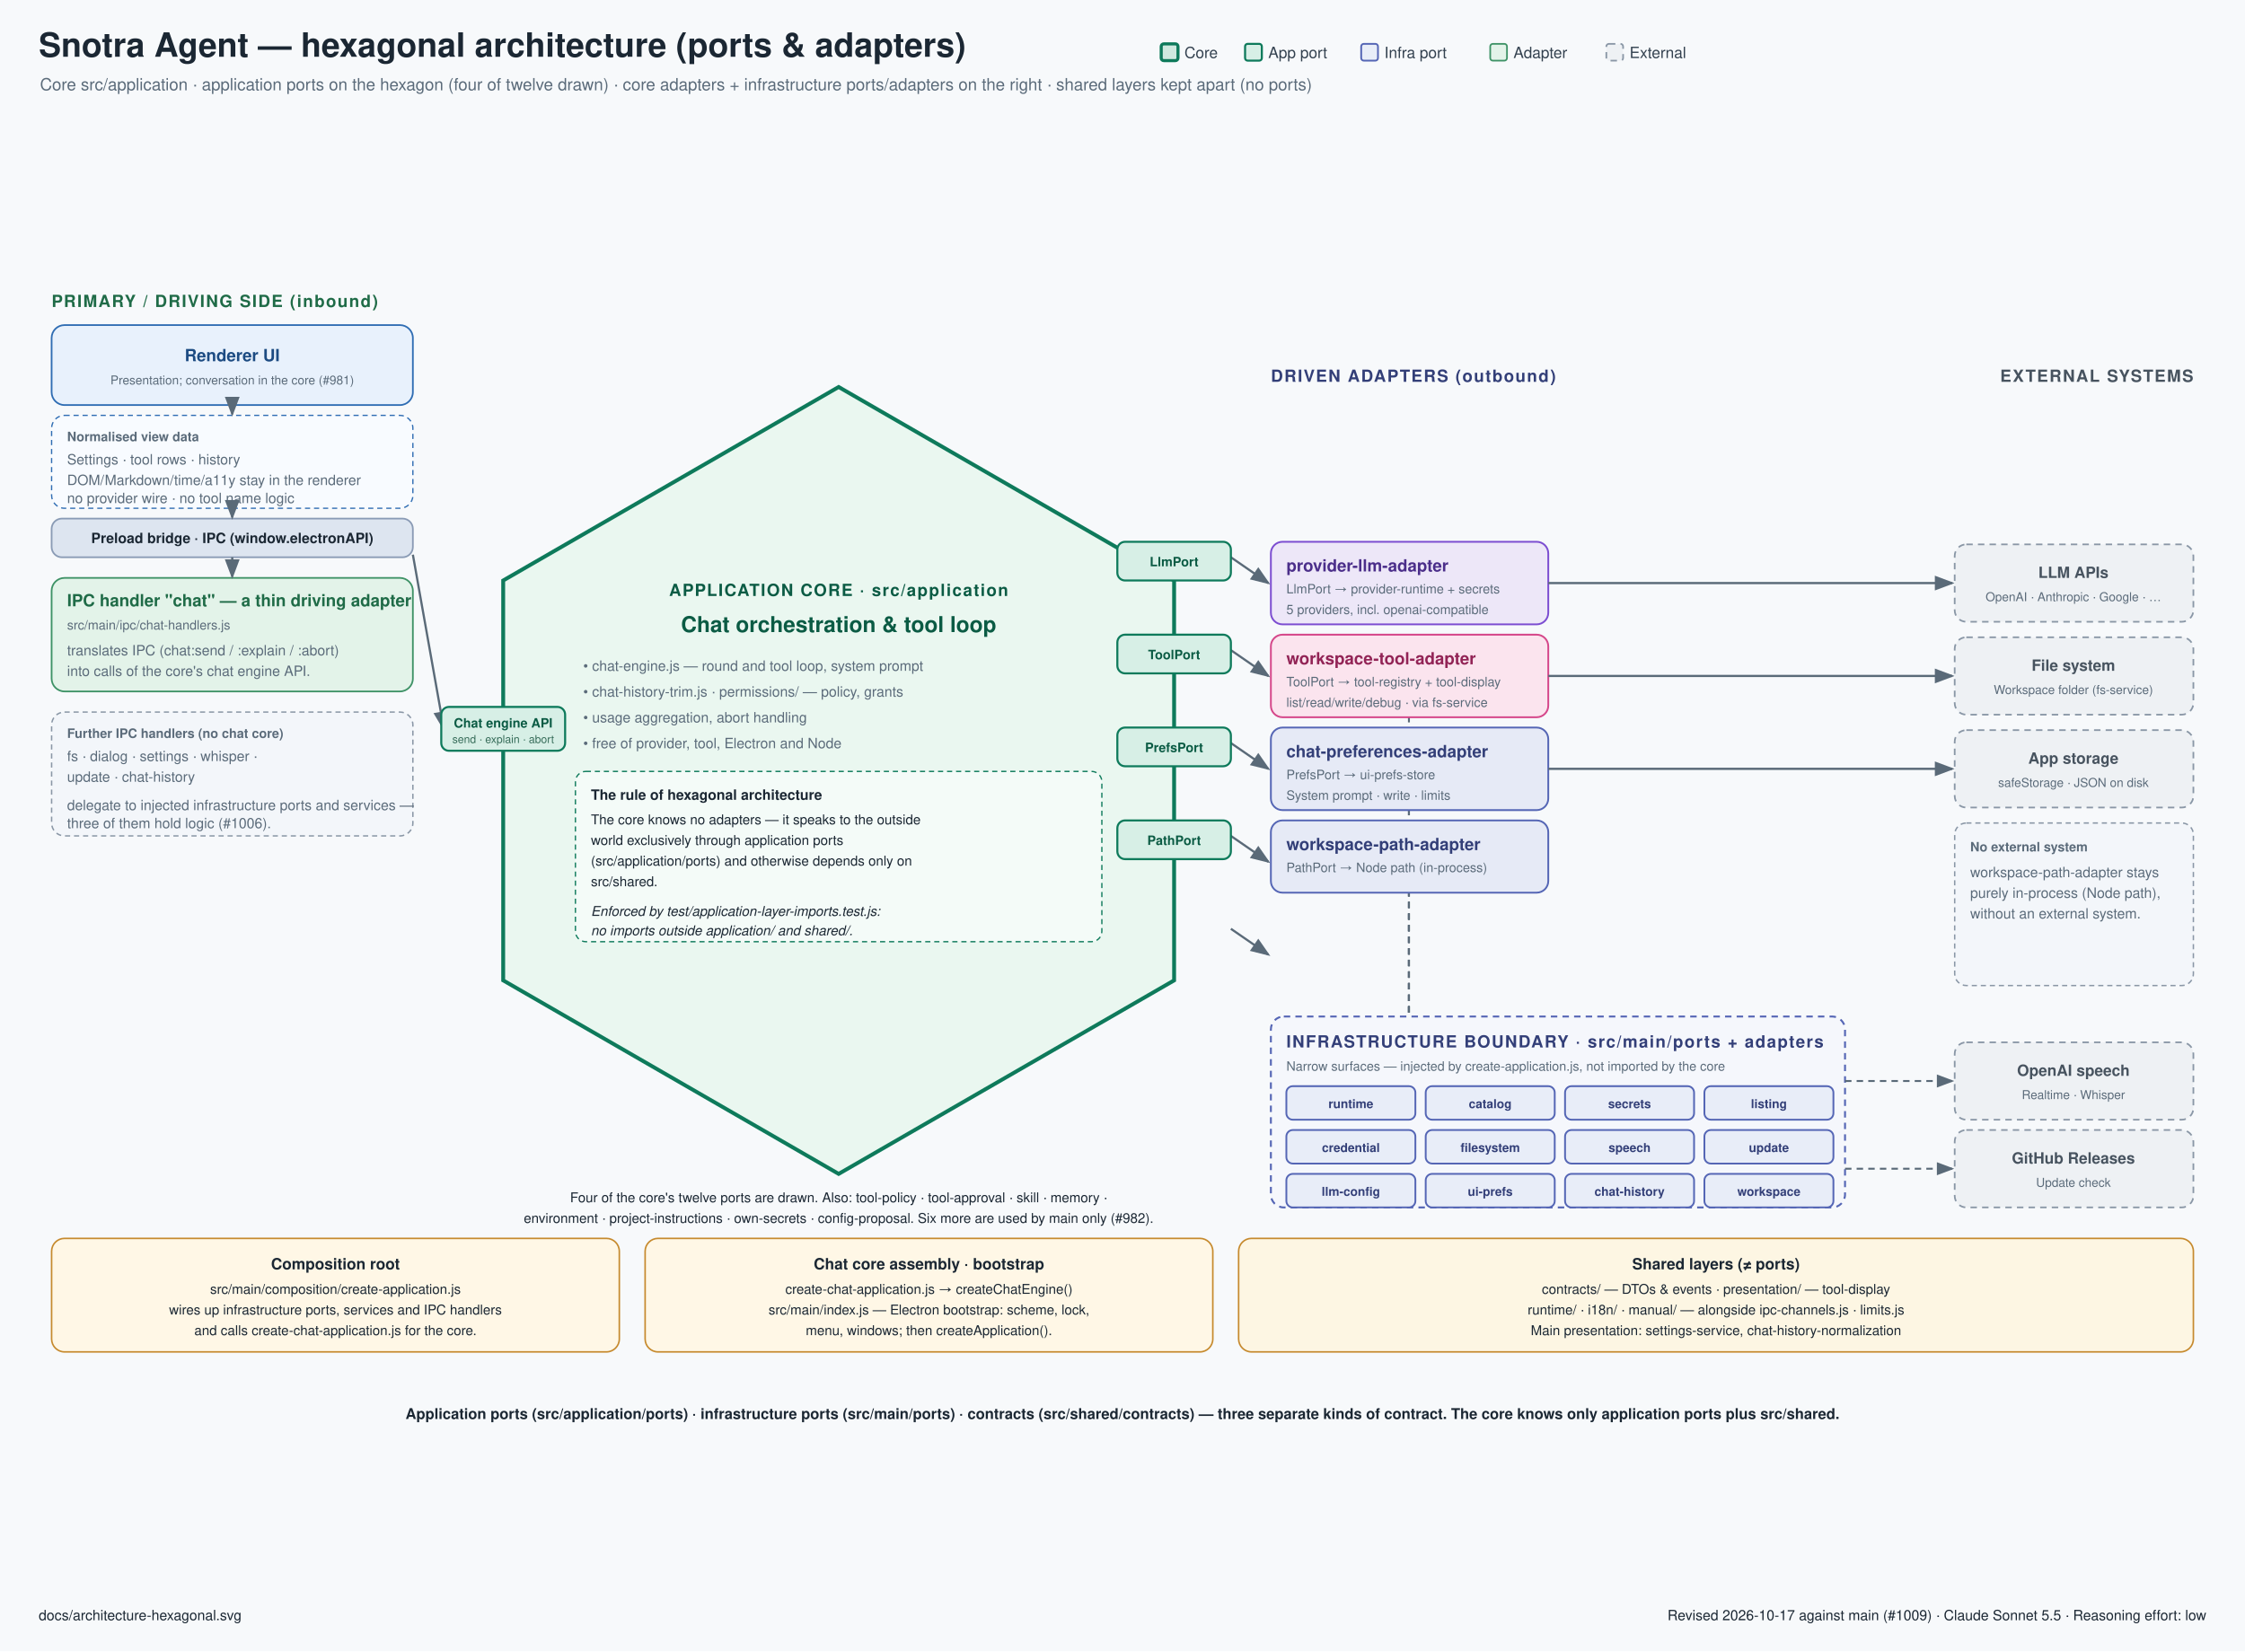
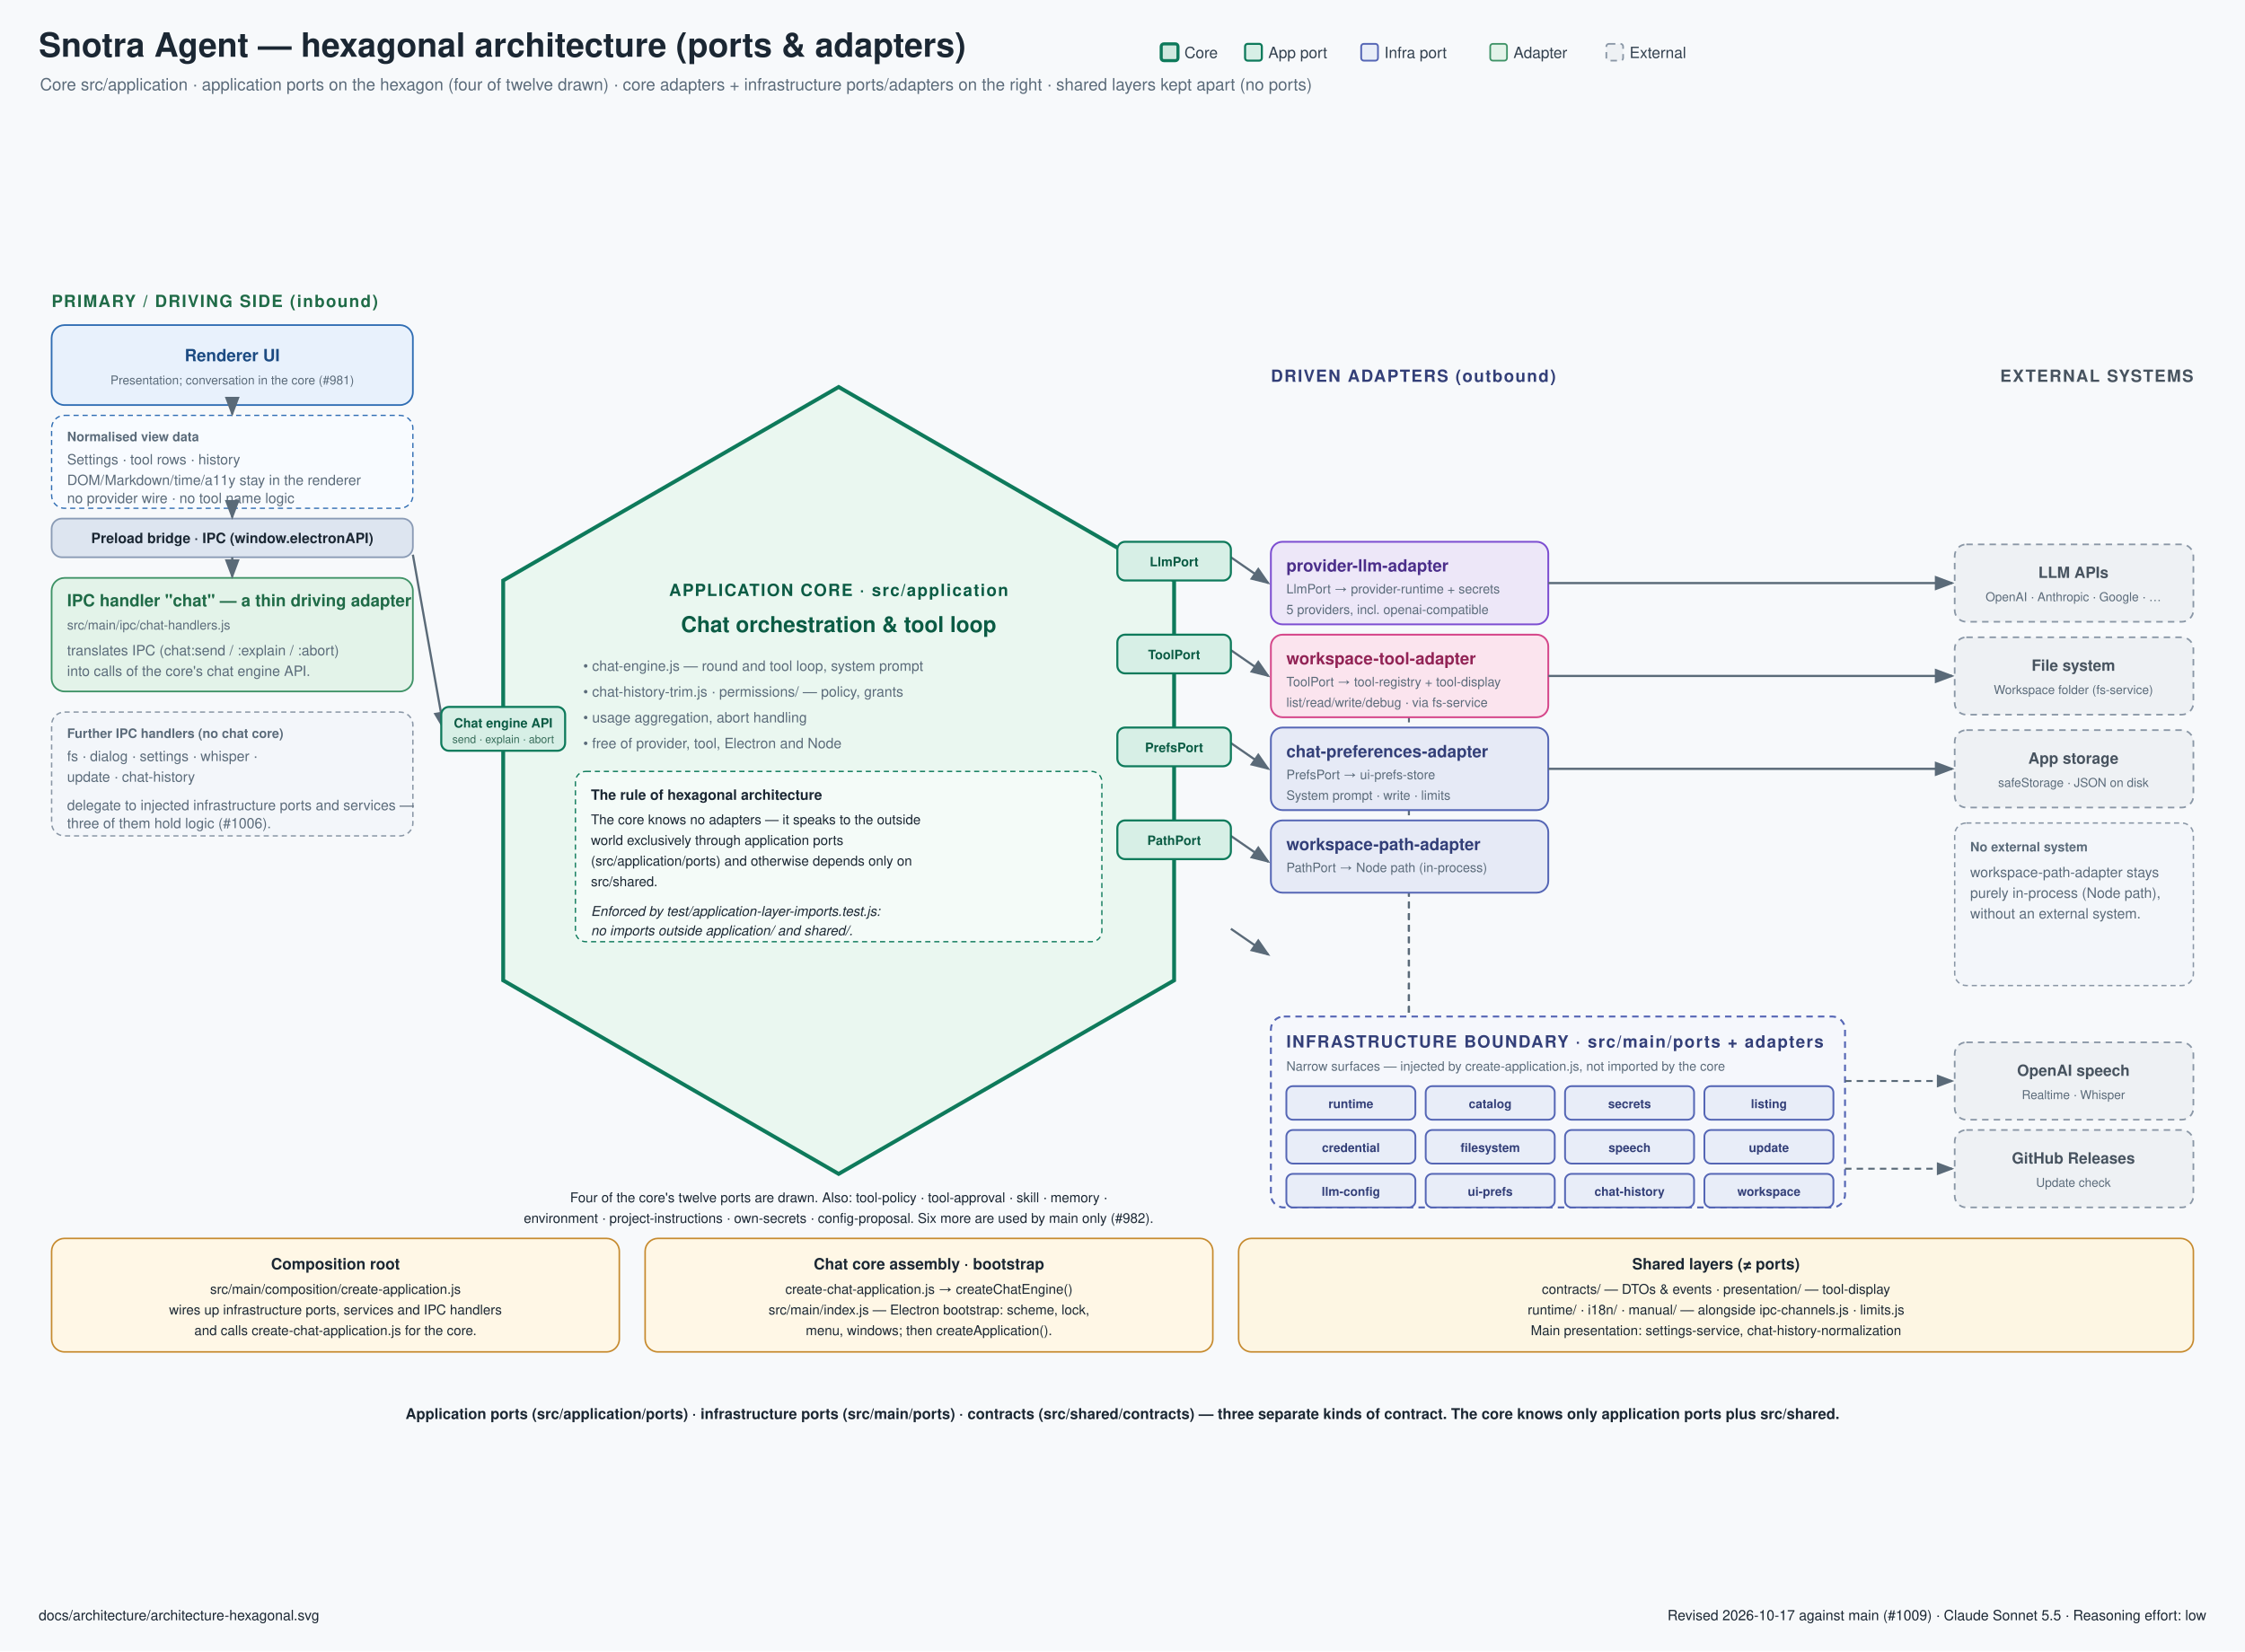
<svg xmlns="http://www.w3.org/2000/svg" viewBox="0 0 1740 1280" width="1740" height="1280" role="img" aria-labelledby="title desc" font-family="'Segoe UI', Helvetica, Arial, sans-serif">
  <defs>
    <marker id="ah" viewBox="0 0 8 6" markerWidth="9" markerHeight="7" refX="7" refY="3" orient="auto-start-reverse">
      <path d="M0,0 L8,3 L0,6 Z" fill="#5a6a78" />
    </marker>
    <style>
      text{fill:#1b2733}
      .t-title{font-size:26px;font-weight:700}
      .t-sub{font-size:13px;fill:#5b6b7a}
      .zlabel{font-size:13px;font-weight:700;letter-spacing:1px}
      .btitle{font-size:13px;font-weight:700}
      .bsub{font-size:10px;fill:#5b6b7a}
      .chip{font-size:12px;font-weight:600;text-anchor:middle}
      .chipsub{font-size:9.5px;fill:#5b6b7a;text-anchor:middle}
      .note{font-size:11px;fill:#5b6b7a}
      .arrlbl{font-size:10px;fill:#47535f;font-weight:600;text-anchor:middle}
      .portlbl{font-size:10px;font-weight:700;fill:#0b5b44;text-anchor:middle}
      .portsub{font-size:8.5px;fill:#356b58;text-anchor:middle}
      .iportlbl{font-size:9.5px;font-weight:700;fill:#333f78;text-anchor:middle}
      .legend{font-size:12px;fill:#33414f}
      .tt-ui{fill:#1c4b82}.tt-hand{fill:#1f6b47}.tt-prov{fill:#4b2e8a}
      .tt-tool{fill:#922456}.tt-svc{fill:#333f78}.tt-ext{fill:#47535f}
      .tt-core{fill:#0b5b44}.tt-contract{fill:#8a5a12}
      rect.ui{fill:#e8f1fc;stroke:#2f6db3;stroke-width:1.3}
      rect.hand{fill:#e3f3e9;stroke:#3e9266;stroke-width:1.3}
      rect.prov{fill:#ede7f8;stroke:#7c4dd1;stroke-width:1.4}
      rect.tool{fill:#fbe4ee;stroke:#d5478a;stroke-width:1.4}
      rect.svc{fill:#e6eaf6;stroke:#5566b5;stroke-width:1.4}
      rect.ext{fill:#eef1f4;stroke:#8a97a6;stroke-width:1.3;stroke-dasharray:5 4}
      rect.core{fill:#cfe9df;stroke:#0e7a5b;stroke-width:2.4}
      rect.preload{fill:#dde5f0;stroke:#8a9bb5;stroke-width:1.3}
      rect.port{fill:#d7efe6;stroke:#0e7a5b;stroke-width:1.6}
      rect.iport{fill:#e8edf8;stroke:#5566b5;stroke-width:1.4}
      .flow{stroke:#5a6a78;stroke-width:1.7;fill:none}
      .flow-d{stroke:#5a6a78;stroke-width:1.5;fill:none;stroke-dasharray:5 4}
      .hex{fill:#eaf7f0;stroke:#0e7a5b;stroke-width:3}
    </style>
  </defs>
  <rect x="0" y="0" width="1740" height="1280" fill="#f7f9fb" />
  <text class="t-title" x="30" y="44">Snotra Agent — hexagonal architecture (ports &amp; adapters)</text>
  <text class="t-sub" x="31" y="70">Core src/application · application ports on the hexagon (four of twelve drawn) · core adapters + infrastructure ports/adapters on the right · shared layers kept apart (no ports)</text>
  <g>
    <rect class="core" x="900" y="34" width="13" height="13" rx="2" />
    <text class="legend" x="918" y="45">Core</text>
    <rect class="port" x="965" y="34" width="13" height="13" rx="2" />
    <text class="legend" x="983" y="45">App port</text>
    <rect class="iport" x="1055" y="34" width="13" height="13" rx="2" />
    <text class="legend" x="1073" y="45">Infra port</text>
    <rect class="hand" x="1155" y="34" width="13" height="13" rx="2" />
    <text class="legend" x="1173" y="45">Adapter</text>
    <rect class="ext" x="1245" y="34" width="13" height="13" rx="2" />
    <text class="legend" x="1263" y="45">External</text>
  </g>
  <text class="zlabel tt-hand" x="40" y="238">PRIMARY / DRIVING SIDE (inbound)</text>
  <text class="zlabel tt-svc" x="985" y="296">DRIVEN ADAPTERS (outbound)</text>
  <text class="zlabel tt-ext" x="1700" y="296" text-anchor="end">EXTERNAL SYSTEMS</text>
  <line class="flow" x1="954" y1="432" x2="983" y2="452" marker-end="url(#ah)" />
  <line class="flow" x1="954" y1="504" x2="983" y2="524" marker-end="url(#ah)" />
  <line class="flow" x1="954" y1="576" x2="983" y2="596" marker-end="url(#ah)" />
  <line class="flow" x1="954" y1="648" x2="983" y2="668" marker-end="url(#ah)" />
  <line class="flow" x1="954" y1="720" x2="983" y2="740" marker-end="url(#ah)" />
  <line class="flow-d" x1="1092" y1="492" x2="1092" y2="808" marker-end="url(#ah)" />
  <line class="flow-d" x1="1092" y1="564" x2="1092" y2="808" marker-end="url(#ah)" />
  <line class="flow-d" x1="1092" y1="636" x2="1092" y2="808" marker-end="url(#ah)" />
  <line class="flow-d" x1="1092" y1="708" x2="1092" y2="808" marker-end="url(#ah)" />
  <line class="flow-d" x1="1092" y1="780" x2="1092" y2="808" marker-end="url(#ah)" />
  <line class="flow" x1="320" y1="430" x2="344" y2="565" marker-end="url(#ah)" />
  <polygon class="hex" points="650,300 910,450 910,760 650,910 390,760 390,450" />
  <text x="650" y="462" text-anchor="middle" class="zlabel tt-core">APPLICATION CORE · src/application</text>
  <text x="650" y="490" text-anchor="middle" font-size="17" font-weight="700" class="tt-core">Chat orchestration &amp; tool loop</text>
  <text class="note" x="452" y="520" fill="#204b3d">• chat-engine.js — round and tool loop, system prompt</text>
  <text class="note" x="452" y="540" fill="#204b3d">• chat-history-trim.js · permissions/ — policy, grants</text>
  <text class="note" x="452" y="560" fill="#204b3d">• usage aggregation, abort handling</text>
  <text class="note" x="452" y="580" fill="#204b3d">• free of provider, tool, Electron and Node</text>
  <rect x="446" y="598" width="408" height="132" rx="8" fill="#f4fbf8" stroke="#0e7a5b" stroke-width="1" stroke-dasharray="4 3" />
  <text x="458" y="620" font-size="11" font-weight="700" fill="#0b5b44">The rule of hexagonal architecture</text>
  <text x="458" y="639" font-size="10.5" fill="#356b58">The core knows no adapters — it speaks to the outside</text>
  <text x="458" y="655" font-size="10.5" fill="#356b58">world exclusively through application ports</text>
  <text x="458" y="671" font-size="10.5" fill="#356b58">(src/application/ports) and otherwise depends only on</text>
  <text x="458" y="687" font-size="10.5" fill="#356b58">src/shared.</text>
  <text x="458" y="710" font-size="10.5" font-style="italic" fill="#0b5b44">Enforced by test/application-layer-imports.test.js:</text>
  <text x="458" y="725" font-size="10.5" font-style="italic" fill="#0b5b44">no imports outside application/ and shared/.</text>
  <rect class="port" x="342" y="548" width="96" height="34" rx="6" />
  <text class="portlbl" x="390" y="564">Chat engine API</text>
  <text class="portsub" x="390" y="576">send · explain · abort</text>
  <rect class="port" x="866" y="420" width="88" height="30" rx="6" />
  <text class="portlbl" x="910" y="439">LlmPort</text>
  <rect class="port" x="866" y="492" width="88" height="30" rx="6" />
  <text class="portlbl" x="910" y="511">ToolPort</text>
  <rect class="port" x="866" y="564" width="88" height="30" rx="6" />
  <text class="portlbl" x="910" y="583">PrefsPort</text>
  <rect class="port" x="866" y="636" width="88" height="30" rx="6" />
  <text class="portlbl" x="910" y="655">PathPort</text>
  <text x="650" y="932" text-anchor="middle" font-size="10.5" fill="#356b58">Four of the core's twelve ports are drawn. Also: tool-policy · tool-approval · skill · memory ·</text>
  <text x="650" y="948" text-anchor="middle" font-size="10.5" fill="#356b58">environment · project-instructions · own-secrets · config-proposal. Six more are used by main only (#982).</text>
  <rect class="ui" x="40" y="252" width="280" height="62" rx="10" />
  <text class="btitle tt-ui" x="180" y="280" text-anchor="middle">Renderer UI</text>
  <text class="chipsub" x="180" y="298">Presentation; conversation in the core (#981)</text>
  <rect x="40" y="322" width="280" height="72" rx="10" fill="#f8fbff" stroke="#2f6db3" stroke-width="1" stroke-dasharray="4 3" />
  <text class="bsub" x="52" y="342" font-weight="700" fill="#1c4b82">Normalised view data</text>
  <text class="note" x="52" y="360">Settings · tool rows · history</text>
  <text class="note" x="52" y="376">DOM/Markdown/time/a11y stay in the renderer</text>
  <text class="note" x="52" y="390">no provider wire · no tool name logic</text>
  <rect class="preload" x="40" y="402" width="280" height="30" rx="8" />
  <text x="180" y="421" text-anchor="middle" font-size="11" font-weight="600" fill="#1e2b3d">Preload bridge · IPC (window.electronAPI)</text>
  <rect class="hand" x="40" y="448" width="280" height="88" rx="10" fill="#eef7f1" />
  <text class="btitle tt-hand" x="52" y="470">IPC handler "chat" — a thin driving adapter</text>
  <text class="bsub" x="52" y="488">src/main/ipc/chat-handlers.js</text>
  <text class="note" x="52" y="508">translates IPC (chat:send / :explain / :abort)</text>
  <text class="note" x="52" y="524">into calls of the core's chat engine API.</text>
  <rect x="40" y="552" width="280" height="96" rx="10" fill="#f3f6fa" stroke="#8a97a6" stroke-width="1.1" stroke-dasharray="4 3" />
  <text class="bsub" x="52" y="572" font-weight="700" fill="#47535f">Further IPC handlers (no chat core)</text>
  <text class="note" x="52" y="590">fs · dialog · settings · whisper ·</text>
  <text class="note" x="52" y="606">update · chat-history</text>
  <text class="note" x="52" y="628">delegate to injected infrastructure ports and services —</text>
  <text class="note" x="52" y="642">three of them hold logic (#1006).</text>
  <line class="flow" x1="180" y1="314" x2="180" y2="321" marker-end="url(#ah)" />
  <line class="flow" x1="180" y1="394" x2="180" y2="401" marker-end="url(#ah)" />
  <line class="flow" x1="180" y1="432" x2="180" y2="447" marker-end="url(#ah)" />
  <rect class="prov" x="985" y="420" width="215" height="64" rx="9" />
  <text class="btitle tt-prov" x="997" y="443">provider-llm-adapter</text>
  <text class="bsub" x="997" y="460">LlmPort → provider-runtime + secrets</text>
  <text class="bsub" x="997" y="476">5 providers, incl. openai-compatible</text>
  <rect class="tool" x="985" y="492" width="215" height="64" rx="9" />
  <text class="btitle tt-tool" x="997" y="515">workspace-tool-adapter</text>
  <text class="bsub" x="997" y="532">ToolPort → tool-registry + tool-display</text>
  <text class="bsub" x="997" y="548">list/read/write/debug · via fs-service</text>
  <rect class="svc" x="985" y="564" width="215" height="64" rx="9" />
  <text class="btitle tt-svc" x="997" y="587">chat-preferences-adapter</text>
  <text class="bsub" x="997" y="604">PrefsPort → ui-prefs-store</text>
  <text class="bsub" x="997" y="620">System prompt · write · limits</text>
  <rect class="svc" x="985" y="636" width="215" height="56" rx="9" />
  <text class="btitle tt-svc" x="997" y="659">workspace-path-adapter</text>
  <text class="bsub" x="997" y="676">PathPort → Node path (in-process)</text>
  <line class="flow" x1="1200" y1="452" x2="1513" y2="452" marker-end="url(#ah)" />
  <line class="flow" x1="1200" y1="524" x2="1513" y2="524" marker-end="url(#ah)" />
  <line class="flow" x1="1200" y1="596" x2="1513" y2="596" marker-end="url(#ah)" />
  <rect x="985" y="788" width="445" height="148" rx="10" fill="#f5f7fc" stroke="#5566b5" stroke-width="1.5" stroke-dasharray="5 4" />
  <text class="zlabel tt-svc" x="997" y="812">INFRASTRUCTURE BOUNDARY · src/main/ports + adapters</text>
  <text class="bsub" x="997" y="830">Narrow surfaces — injected by create-application.js, not imported by the core</text>
  <g>
    <rect class="iport" x="997" y="842" width="100" height="26" rx="5" />
    <text class="iportlbl" x="1047" y="859">runtime</text>
    <rect class="iport" x="1105" y="842" width="100" height="26" rx="5" />
    <text class="iportlbl" x="1155" y="859">catalog</text>
    <rect class="iport" x="1213" y="842" width="100" height="26" rx="5" />
    <text class="iportlbl" x="1263" y="859">secrets</text>
    <rect class="iport" x="1321" y="842" width="100" height="26" rx="5" />
    <text class="iportlbl" x="1371" y="859">listing</text>
  </g>
  <g>
    <rect class="iport" x="997" y="876" width="100" height="26" rx="5" />
    <text class="iportlbl" x="1047" y="893">credential</text>
    <rect class="iport" x="1105" y="876" width="100" height="26" rx="5" />
    <text class="iportlbl" x="1155" y="893">filesystem</text>
    <rect class="iport" x="1213" y="876" width="100" height="26" rx="5" />
    <text class="iportlbl" x="1263" y="893">speech</text>
    <rect class="iport" x="1321" y="876" width="100" height="26" rx="5" />
    <text class="iportlbl" x="1371" y="893">update</text>
  </g>
  <g>
    <rect class="iport" x="997" y="910" width="100" height="26" rx="5" />
    <text class="iportlbl" x="1047" y="927">llm-config</text>
    <rect class="iport" x="1105" y="910" width="100" height="26" rx="5" />
    <text class="iportlbl" x="1155" y="927">ui-prefs</text>
    <rect class="iport" x="1213" y="910" width="100" height="26" rx="5" />
    <text class="iportlbl" x="1263" y="927">chat-history</text>
    <rect class="iport" x="1321" y="910" width="100" height="26" rx="5" />
    <text class="iportlbl" x="1371" y="927">workspace</text>
  </g>
  <rect class="ext" x="1515" y="422" width="185" height="60" rx="9" />
  <text class="chip tt-ext" x="1607" y="448">LLM APIs</text>
  <text class="chipsub" x="1607" y="466">OpenAI · Anthropic · Google · …</text>
  <rect class="ext" x="1515" y="494" width="185" height="60" rx="9" />
  <text class="chip tt-ext" x="1607" y="520">File system</text>
  <text class="chipsub" x="1607" y="538">Workspace folder (fs-service)</text>
  <rect class="ext" x="1515" y="566" width="185" height="60" rx="9" />
  <text class="chip tt-ext" x="1607" y="592">App storage</text>
  <text class="chipsub" x="1607" y="610">safeStorage · JSON on disk</text>
  <rect x="1515" y="638" width="185" height="126" rx="9" fill="#f3f6fa" stroke="#8a97a6" stroke-width="1.1" stroke-dasharray="4 3" />
  <text class="bsub" x="1527" y="660" font-weight="700" fill="#47535f">No external system</text>
  <text class="note" x="1527" y="680">workspace-path-adapter stays</text>
  <text class="note" x="1527" y="696">purely in-process (Node path),</text>
  <text class="note" x="1527" y="712">without an external system.</text>
  <rect class="ext" x="1515" y="808" width="185" height="60" rx="9" />
  <text class="chip tt-ext" x="1607" y="834">OpenAI speech</text>
  <text class="chipsub" x="1607" y="852">Realtime · Whisper</text>
  <rect class="ext" x="1515" y="876" width="185" height="60" rx="9" />
  <text class="chip tt-ext" x="1607" y="902">GitHub Releases</text>
  <text class="chipsub" x="1607" y="920">Update check</text>
  <line class="flow-d" x1="1430" y1="838" x2="1513" y2="838" marker-end="url(#ah)" />
  <line class="flow-d" x1="1430" y1="906" x2="1513" y2="906" marker-end="url(#ah)" />
  <rect x="40" y="960" width="440" height="88" rx="10" fill="#fff7e6" stroke="#c68a2e" stroke-width="1.2" />
  <text x="260" y="984" text-anchor="middle" font-size="12" font-weight="700" fill="#8a5a12">Composition root</text>
  <text x="260" y="1003" text-anchor="middle" font-size="10.5" fill="#8a5a12">src/main/composition/create-application.js</text>
  <text x="260" y="1019" text-anchor="middle" font-size="10.5" fill="#8a5a12">wires up infrastructure ports, services and IPC handlers</text>
  <text x="260" y="1035" text-anchor="middle" font-size="10.5" fill="#8a5a12">and calls create-chat-application.js for the core.</text>
  <rect x="500" y="960" width="440" height="88" rx="10" fill="#fff7e6" stroke="#c68a2e" stroke-width="1.2" />
  <text x="720" y="984" text-anchor="middle" font-size="12" font-weight="700" fill="#8a5a12">Chat core assembly · bootstrap</text>
  <text x="720" y="1003" text-anchor="middle" font-size="10.5" fill="#8a5a12">create-chat-application.js → createChatEngine()</text>
  <text x="720" y="1019" text-anchor="middle" font-size="10.5" fill="#8a5a12">src/main/index.js — Electron bootstrap: scheme, lock,</text>
  <text x="720" y="1035" text-anchor="middle" font-size="10.5" fill="#8a5a12">menu, windows; then createApplication().</text>
  <rect x="960" y="960" width="740" height="88" rx="10" fill="#fdf6e3" stroke="#c68a2e" stroke-width="1.2" />
  <text x="1330" y="984" text-anchor="middle" font-size="12" font-weight="700" fill="#8a5a12">Shared layers (≠ ports)</text>
  <text x="1330" y="1003" text-anchor="middle" font-size="10.5" fill="#8a5a12">contracts/ — DTOs &amp; events · presentation/ — tool-display</text>
  <text x="1330" y="1019" text-anchor="middle" font-size="10.5" fill="#8a5a12">runtime/ · i18n/ · manual/ — alongside ipc-channels.js · limits.js</text>
  <text x="1330" y="1035" text-anchor="middle" font-size="10.5" fill="#8a5a12">Main presentation: settings-service, chat-history-normalization</text>
  <text x="870" y="1100" text-anchor="middle" font-size="11.5" font-weight="600" fill="#8a5a12">Application ports (src/application/ports) · infrastructure ports (src/main/ports) · contracts (src/shared/contracts) — three separate kinds of contract. The core knows only application ports plus src/shared.</text>
-   <text x="30" y="1256" font-size="11" fill="#8a97a6">docs/architecture-hexagonal.svg</text>
+   <text x="30" y="1256" font-size="11" fill="#8a97a6">docs/architecture/architecture-hexagonal.svg</text>
  <text x="1710" y="1256" text-anchor="end" font-size="11" fill="#8a97a6">Revised 2026-10-17 against main (#1009) · Claude Sonnet 5.5 · Reasoning effort: low</text>
</svg>
